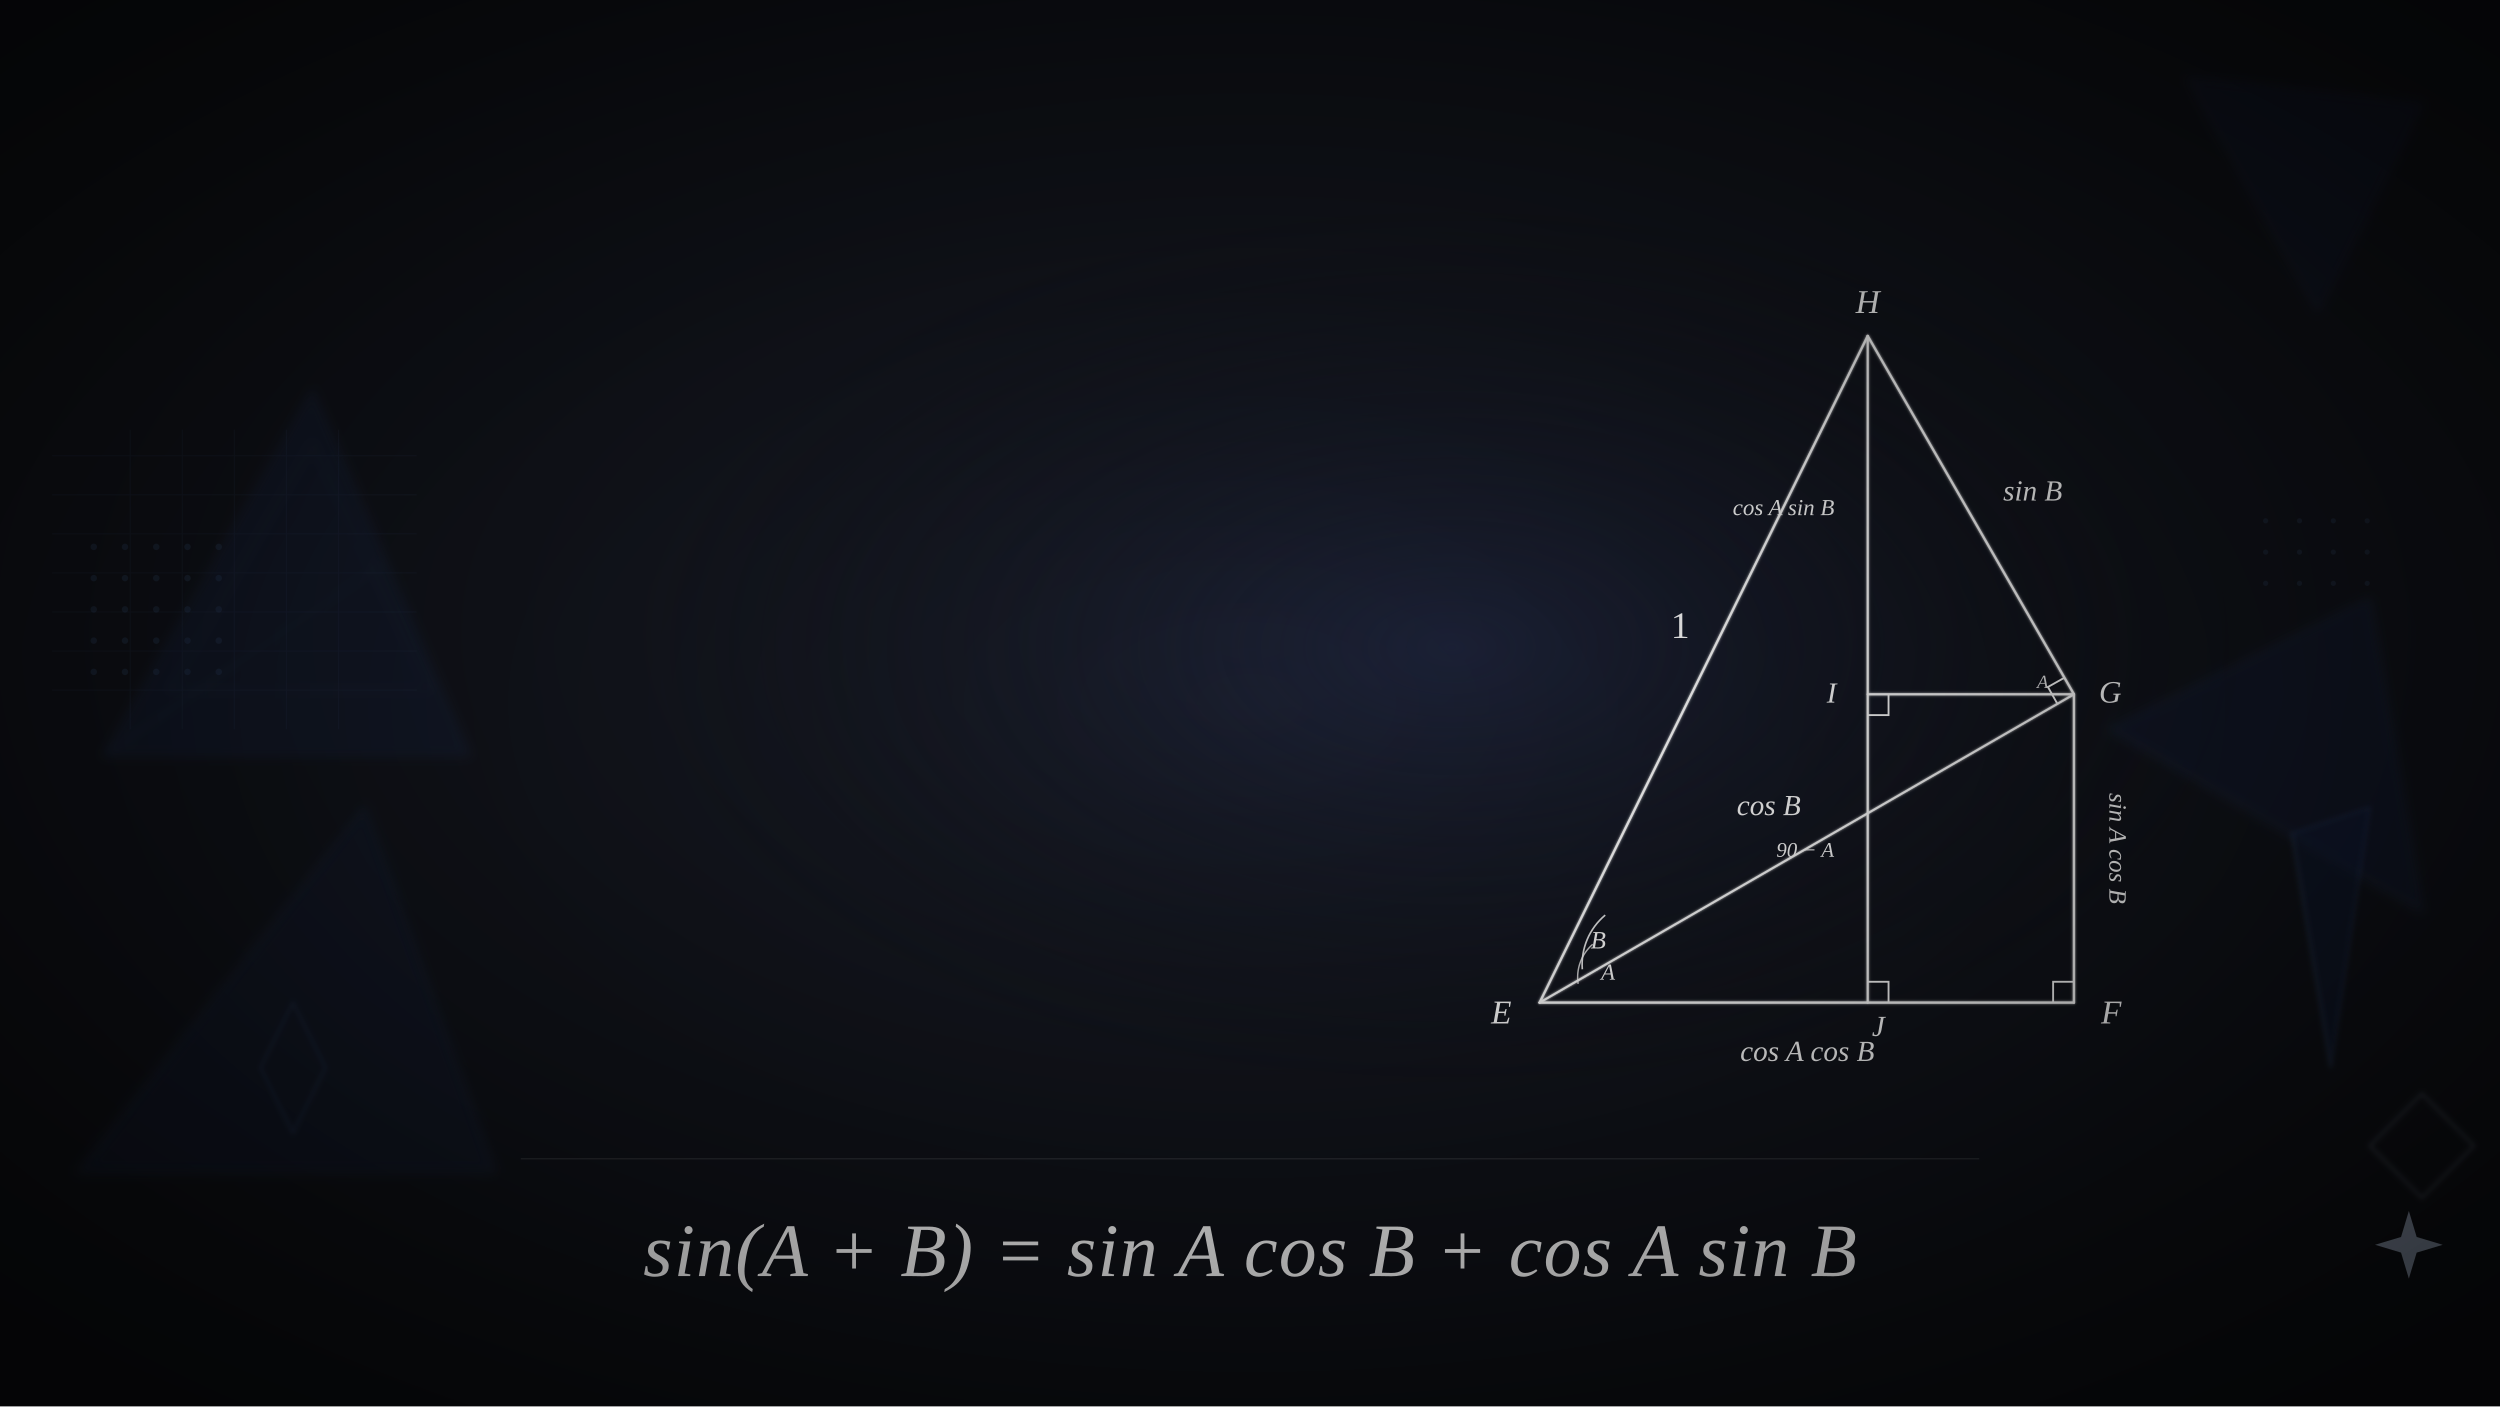
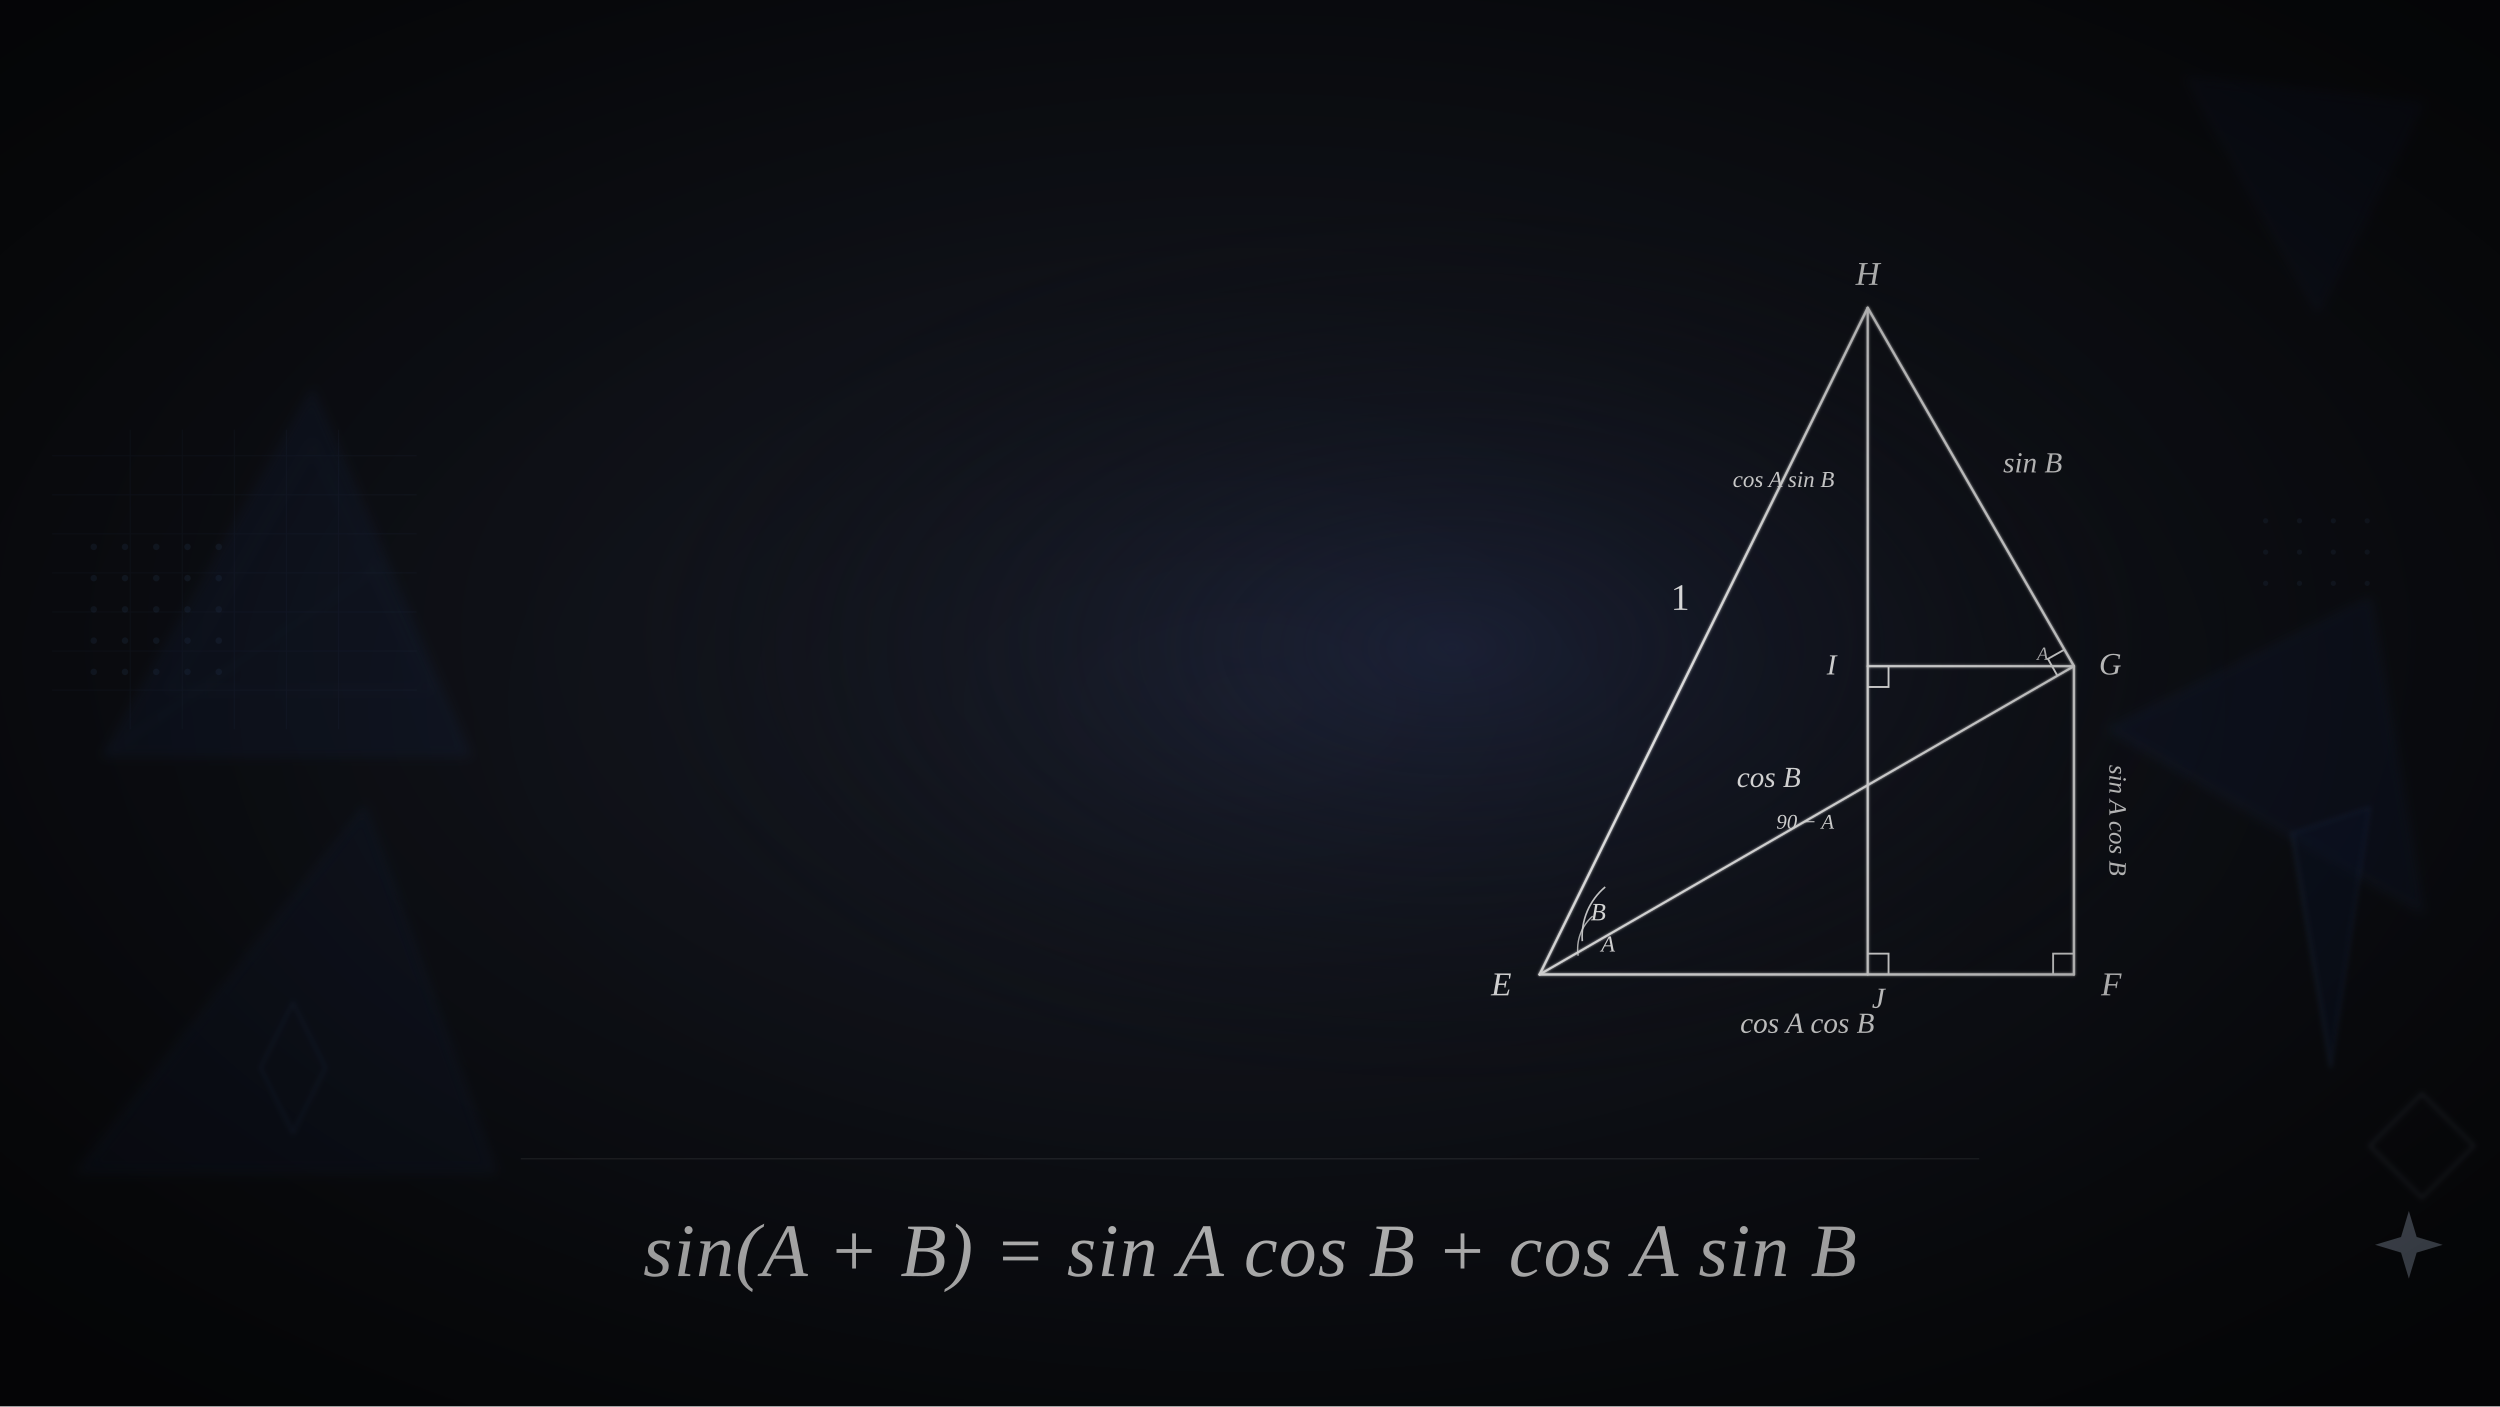
<svg xmlns="http://www.w3.org/2000/svg" width="1920" height="1080" viewBox="0 0 1920 1080">
  <defs>
    <radialGradient id="bg" cx="50%" cy="45%" r="70%">
      <stop offset="0%" stop-color="#1a1e2a" />
      <stop offset="100%" stop-color="#0a0b0e" />
    </radialGradient>
    <radialGradient id="glow" cx="58%" cy="46%" r="32%">
      <stop offset="0%" stop-color="#1e2540" stop-opacity="0.7" />
      <stop offset="100%" stop-color="#0a0b0e" stop-opacity="0" />
    </radialGradient>
    <filter id="blur4" x="-30%" y="-30%" width="160%" height="160%">
      <feGaussianBlur stdDeviation="4" />
    </filter>
    <filter id="blur8" x="-40%" y="-40%" width="180%" height="180%">
      <feGaussianBlur stdDeviation="8" />
    </filter>
    <filter id="blur2" x="-20%" y="-20%" width="140%" height="140%">
      <feGaussianBlur stdDeviation="2" />
    </filter>
    <filter id="glow_line" x="-10%" y="-10%" width="120%" height="120%">
      <feGaussianBlur stdDeviation="1.5" result="blur" />
      <feMerge>
        <feMergeNode in="blur" />
        <feMergeNode in="SourceGraphic" />
      </feMerge>
    </filter>
  </defs>
  <rect width="1920" height="1080" fill="url(#bg)" />
  <rect width="1920" height="1080" fill="url(#glow)" />
  <g opacity="0.18" fill="#4a6fa5">
    <circle cx="72" cy="420" r="2.5" />
    <circle cx="96" cy="420" r="2.5" />
    <circle cx="120" cy="420" r="2.5" />
    <circle cx="144" cy="420" r="2.5" />
    <circle cx="168" cy="420" r="2.5" />
    <circle cx="72" cy="444" r="2.5" />
    <circle cx="96" cy="444" r="2.5" />
    <circle cx="120" cy="444" r="2.5" />
    <circle cx="144" cy="444" r="2.5" />
    <circle cx="168" cy="444" r="2.5" />
    <circle cx="72" cy="468" r="2.5" />
    <circle cx="96" cy="468" r="2.5" />
    <circle cx="120" cy="468" r="2.5" />
    <circle cx="144" cy="468" r="2.5" />
    <circle cx="168" cy="468" r="2.5" />
    <circle cx="72" cy="492" r="2.5" />
    <circle cx="96" cy="492" r="2.5" />
    <circle cx="120" cy="492" r="2.5" />
    <circle cx="144" cy="492" r="2.5" />
    <circle cx="168" cy="492" r="2.5" />
    <circle cx="72" cy="516" r="2.5" />
    <circle cx="96" cy="516" r="2.5" />
    <circle cx="120" cy="516" r="2.5" />
    <circle cx="144" cy="516" r="2.5" />
    <circle cx="168" cy="516" r="2.5" />
  </g>
  <g opacity="0.08" stroke="#5577bb" stroke-width="0.8" fill="none">
    <line x1="40" y1="350" x2="320" y2="350" />
    <line x1="40" y1="380" x2="320" y2="380" />
    <line x1="40" y1="410" x2="320" y2="410" />
    <line x1="40" y1="440" x2="320" y2="440" />
    <line x1="40" y1="470" x2="320" y2="470" />
    <line x1="40" y1="500" x2="320" y2="500" />
    <line x1="40" y1="530" x2="320" y2="530" />
    <line x1="100" y1="330" x2="100" y2="560" />
    <line x1="140" y1="330" x2="140" y2="560" />
    <line x1="180" y1="330" x2="180" y2="560" />
    <line x1="220" y1="330" x2="220" y2="560" />
    <line x1="260" y1="330" x2="260" y2="560" />
  </g>
  <g opacity="0.22" filter="url(#blur4)">
    <polygon points="80,580 240,300 360,580" fill="#1a2d5a" stroke="#2a4a8a" stroke-width="1.5" />
    <line x1="80" y1="580" x2="295" y2="432" stroke="#3a5a9a" stroke-width="1" />
    <line x1="240" y1="300" x2="360" y2="580" stroke="#3a5a9a" stroke-width="1" />
  </g>
  <g opacity="0.15" filter="url(#blur4)">
    <polygon points="130,530 240,340 330,530" fill="none" stroke="#4a6aaa" stroke-width="1" />
  </g>
  <g opacity="0.25" filter="url(#blur4)">
    <polygon points="60,900 280,620 380,900" fill="#162244" stroke="#2a4a7a" stroke-width="1.5" />
  </g>
  <g opacity="0.3" filter="url(#blur2)">
    <polygon points="200,820 225,770 250,820 225,870" fill="none" stroke="#4060a0" stroke-width="1.2" />
  </g>
  <g opacity="0.2" filter="url(#blur4)">
    <polygon points="1680,60 1860,80 1780,240" fill="#12204a" stroke="#2a3a7a" stroke-width="1.5" />
    <line x1="1680" y1="60" x2="1780" y2="240" stroke="#3a5a8a" stroke-width="1" />
  </g>
  <g opacity="0.28" filter="url(#blur4)">
    <polygon points="1620,560 1820,460 1860,700" fill="#14224a" stroke="#2a4a80" stroke-width="1.5" />
    <line x1="1620" y1="560" x2="1860" y2="700" stroke="#3a5a8a" stroke-width="1" />
  </g>
  <g opacity="0.35" filter="url(#blur2)">
    <polygon points="1760,640 1820,620 1790,820" fill="#0e1a40" stroke="#2a4070" stroke-width="1.8" />
    <line x1="1760" y1="640" x2="1790" y2="820" stroke="#3a5a8a" stroke-width="1.2" />
  </g>
  <g opacity="0.15" fill="#4a6fa5">
    <circle cx="1740" cy="400" r="2" />
    <circle cx="1766" cy="400" r="2" />
    <circle cx="1792" cy="400" r="2" />
    <circle cx="1818" cy="400" r="2" />
    <circle cx="1740" cy="424" r="2" />
    <circle cx="1766" cy="424" r="2" />
    <circle cx="1792" cy="424" r="2" />
    <circle cx="1818" cy="424" r="2" />
    <circle cx="1740" cy="448" r="2" />
    <circle cx="1766" cy="448" r="2" />
    <circle cx="1792" cy="448" r="2" />
    <circle cx="1818" cy="448" r="2" />
  </g>
  <g opacity="0.25" filter="url(#blur2)">
    <polygon points="1820,880 1860,840 1900,880 1860,920" fill="none" stroke="#8a9ab0" stroke-width="2" />
  </g>
  <g opacity="0.6">
    <polygon points="1850,930 1856,950 1876,956 1856,962 1850,982 1844,962 1824,956 1844,950" fill="#b0c0d8" stroke="none" />
  </g>
-   <g transform="translate(738.4,146) scale(0.8)">
+   <g transform="translate(738.4,124.4) scale(0.8)">
    <g filter="url(#glow_line)">
      <line x1="555" y1="780" x2="870" y2="140" stroke="white" stroke-width="2.2" stroke-linecap="round" />
      <line x1="870" y1="140" x2="1068" y2="484" stroke="white" stroke-width="2.2" stroke-linecap="round" />
      <line x1="1068" y1="484" x2="1068" y2="780" stroke="white" stroke-width="2.2" stroke-linecap="round" />
      <line x1="555" y1="780" x2="1068" y2="780" stroke="white" stroke-width="2.2" stroke-linecap="round" />
      <line x1="870" y1="140" x2="870" y2="780" stroke="white" stroke-width="2.0" stroke-linecap="round" />
      <line x1="555" y1="780" x2="1068" y2="484" stroke="white" stroke-width="2.0" stroke-linecap="round" />
      <line x1="870" y1="484" x2="1068" y2="484" stroke="white" stroke-width="2.0" stroke-linecap="round" />
    </g>
    <polyline points="870,760 890,760 890,780" fill="none" stroke="white" stroke-width="1.8" />
    <polyline points="1048,780 1048,760 1068,760" fill="none" stroke="white" stroke-width="1.8" />
    <polyline points="870,504 890,504 890,484" fill="none" stroke="white" stroke-width="1.8" />
    <polyline points="1052,493 1043,477 1059,468" fill="none" stroke="white" stroke-width="1.8" />
    <text x="1038" y="478" font-family="Georgia, 'Times New Roman', serif" font-style="italic" font-size="18" fill="white" opacity="0.9" text-anchor="middle">A</text>
    <text x="690" y="430" font-family="Georgia, 'Times New Roman', serif" font-style="normal" font-size="36" fill="white" text-anchor="middle">1</text>
    <text x="1000" y="298" font-family="Georgia, 'Times New Roman', serif" font-style="italic" font-size="28" fill="white" text-anchor="start">sin B</text>
    <text x="775" y="600" font-family="Georgia, 'Times New Roman', serif" font-style="italic" font-size="28" fill="white" text-anchor="middle">cos B</text>
    <text x="810" y="640" font-family="Georgia, 'Times New Roman', serif" font-style="italic" font-size="20" fill="white" text-anchor="middle">90 − A</text>
    <text x="1102" y="632" font-family="Georgia, 'Times New Roman', serif" font-style="italic" font-size="24" fill="white" text-anchor="middle" transform="rotate(90, 1102, 632)">sin A cos B</text>
    <text x="838" y="312" font-family="Georgia, 'Times New Roman', serif" font-style="italic" font-size="22" fill="white" text-anchor="end">cos A sin B</text>
    <text x="812" y="836" font-family="Georgia, 'Times New Roman', serif" font-style="italic" font-size="28" fill="white" text-anchor="middle">cos A cos B</text>
    <text x="870" y="118" font-family="Georgia, 'Times New Roman', serif" font-style="italic" font-size="32" fill="white" text-anchor="middle">H</text>
    <text x="1092" y="492" font-family="Georgia, 'Times New Roman', serif" font-style="italic" font-size="30" fill="white" text-anchor="start">G</text>
    <text x="840" y="492" font-family="Georgia, 'Times New Roman', serif" font-style="italic" font-size="28" fill="white" text-anchor="end">I</text>
    <text x="528" y="800" font-family="Georgia, 'Times New Roman', serif" font-style="italic" font-size="32" fill="white" text-anchor="end">E</text>
    <text x="1094" y="800" font-family="Georgia, 'Times New Roman', serif" font-style="italic" font-size="32" fill="white" text-anchor="start">F</text>
    <text x="874" y="812" font-family="Georgia, 'Times New Roman', serif" font-style="italic" font-size="28" fill="white" text-anchor="start">J</text>
    <path d="M 596,748 A 62,62 0 0,1 618,696" fill="none" stroke="white" stroke-width="1.6" opacity="0.9" />
    <text x="604" y="728" font-family="Georgia, 'Times New Roman', serif" font-style="italic" font-size="24" fill="white" text-anchor="start">B</text>
    <path d="M 592,762 A 42,42 0 0,1 606,724" fill="none" stroke="white" stroke-width="1.4" opacity="0.8" />
    <text x="614" y="758" font-family="Georgia, 'Times New Roman', serif" font-style="italic" font-size="22" fill="white" text-anchor="start">A</text>
  </g>
  <line x1="400" y1="890" x2="1520" y2="890" stroke="white" stroke-width="0.6" stroke-opacity="0.2" />
  <text x="960" y="980" font-family="Georgia, 'Times New Roman', serif" font-style="italic" font-size="58" fill="white" text-anchor="middle" letter-spacing="1">sin(A + B) = sin A cos B + cos A sin B</text>
  <radialGradient id="vignette" cx="50%" cy="50%" r="65%">
    <stop offset="0%" stop-color="black" stop-opacity="0" />
    <stop offset="100%" stop-color="black" stop-opacity="0.55" />
  </radialGradient>
  <rect width="1920" height="1080" fill="url(#vignette)" />
</svg>
